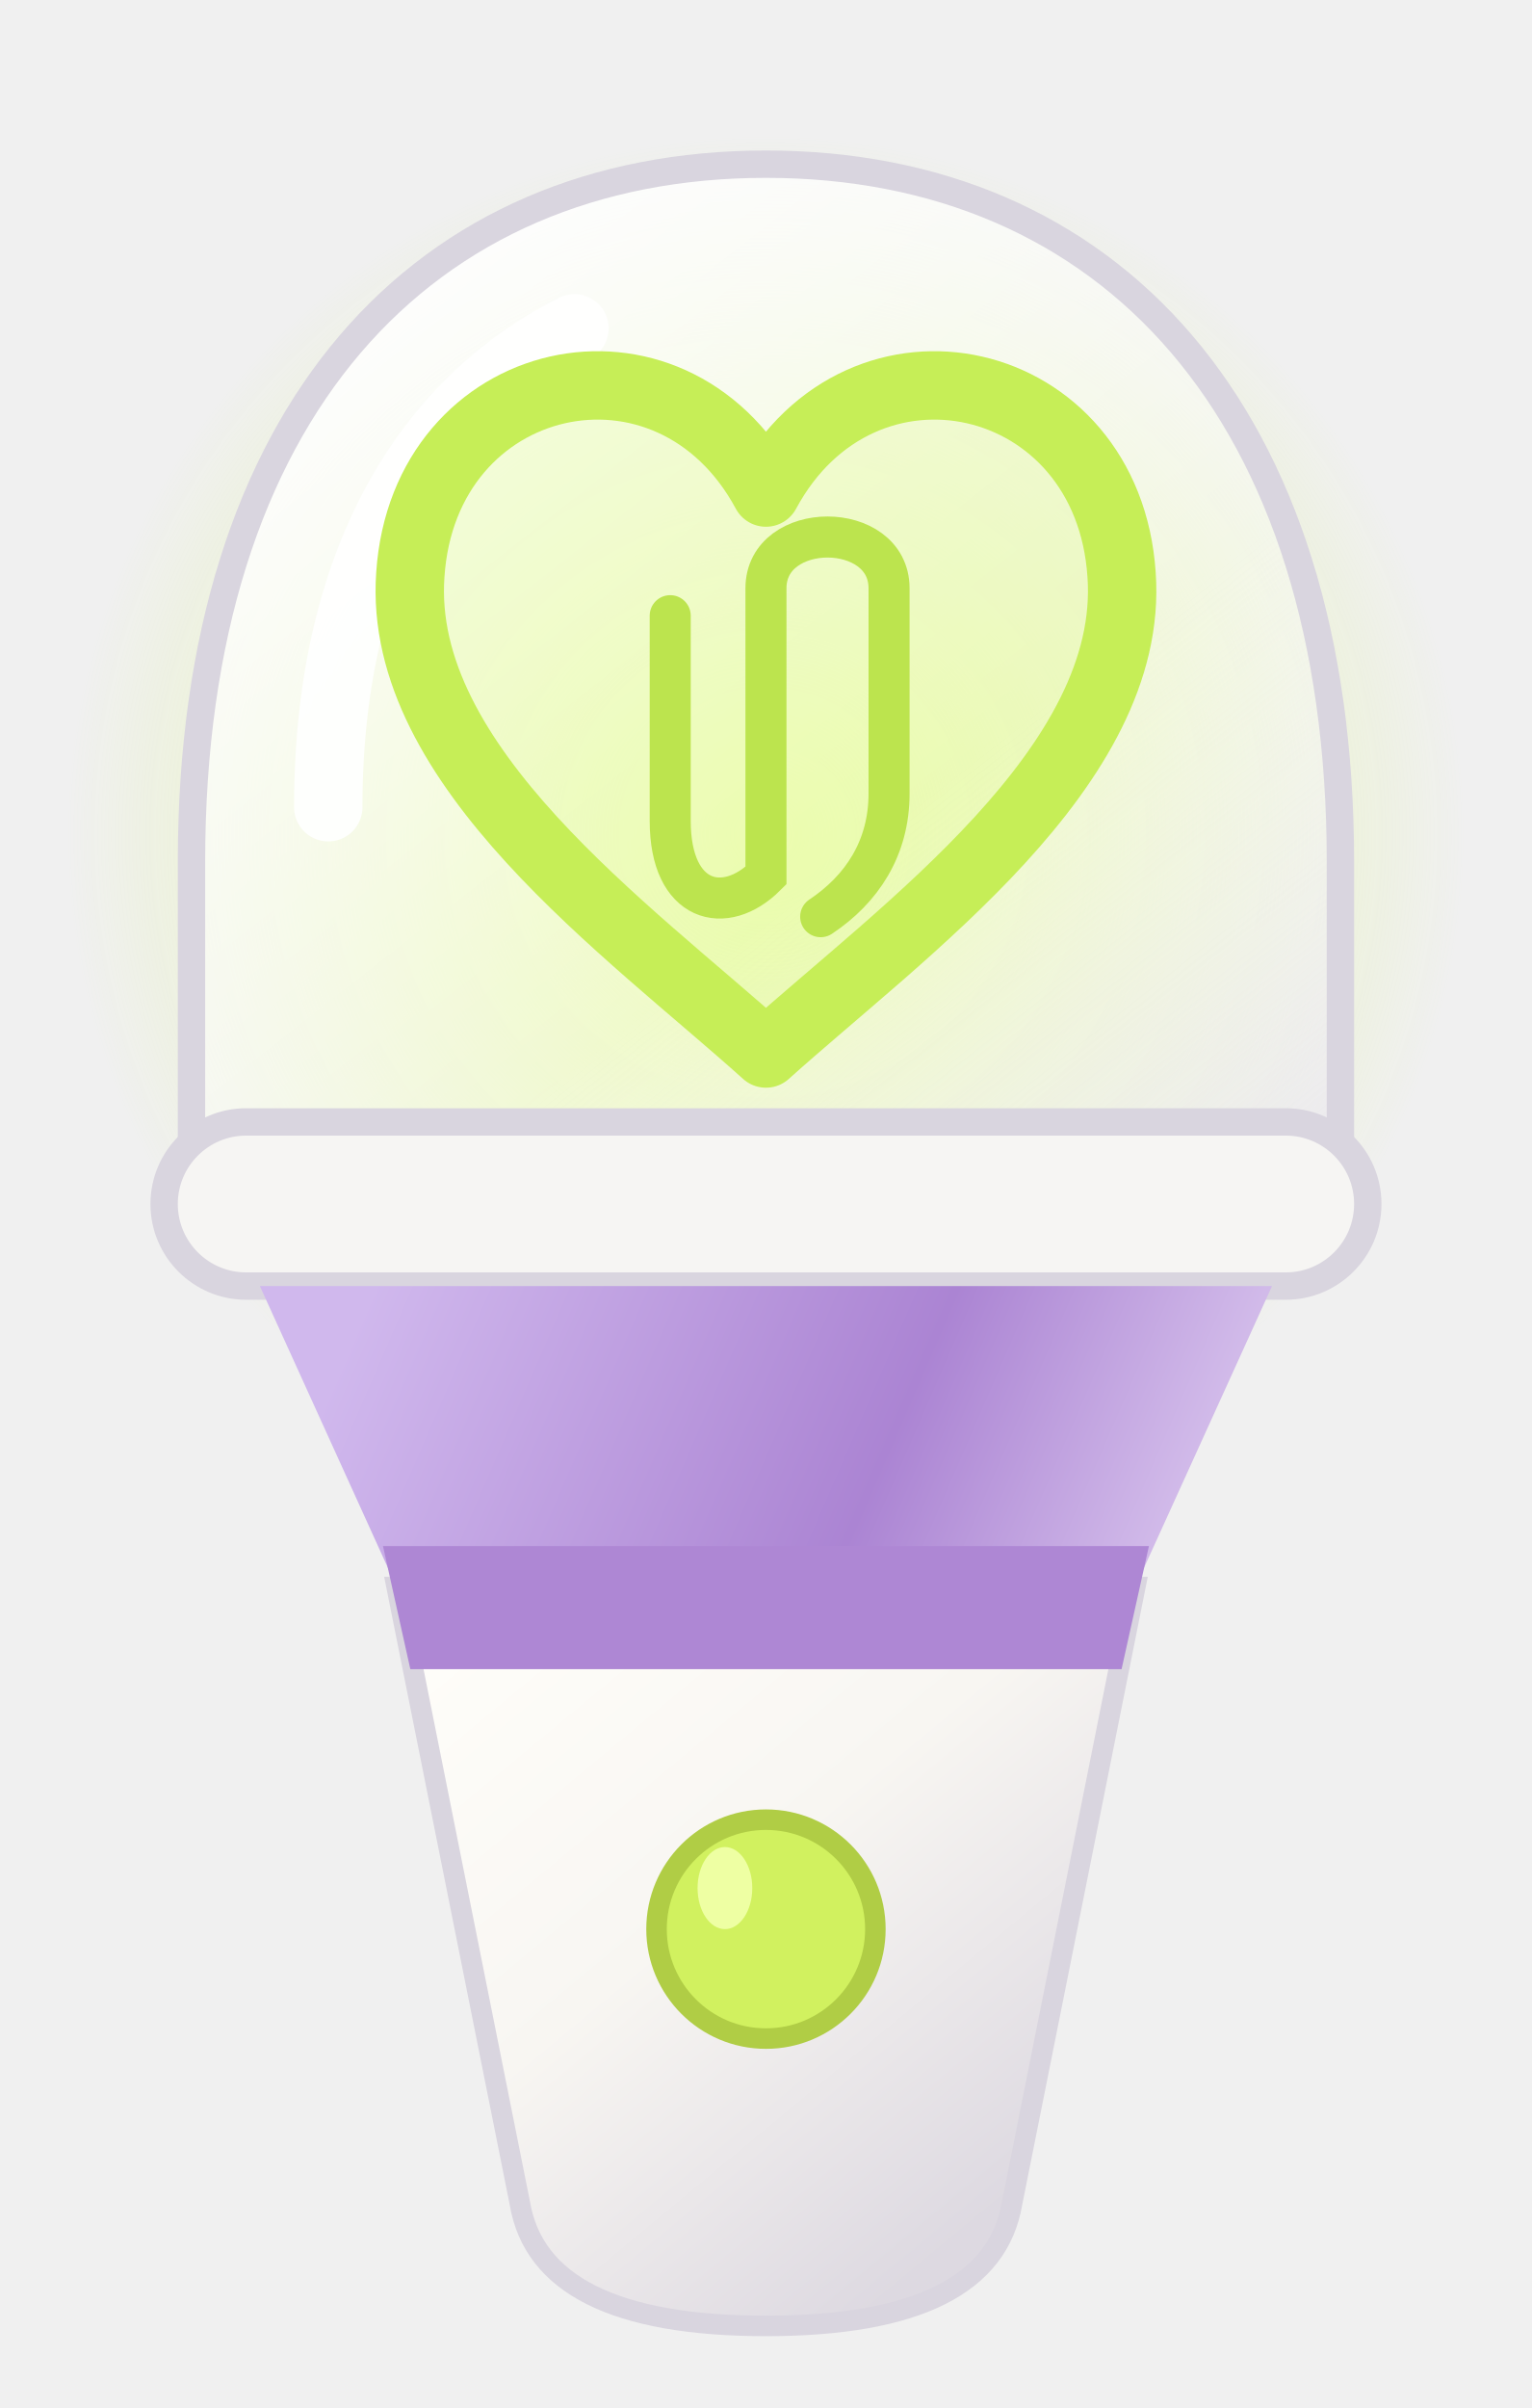
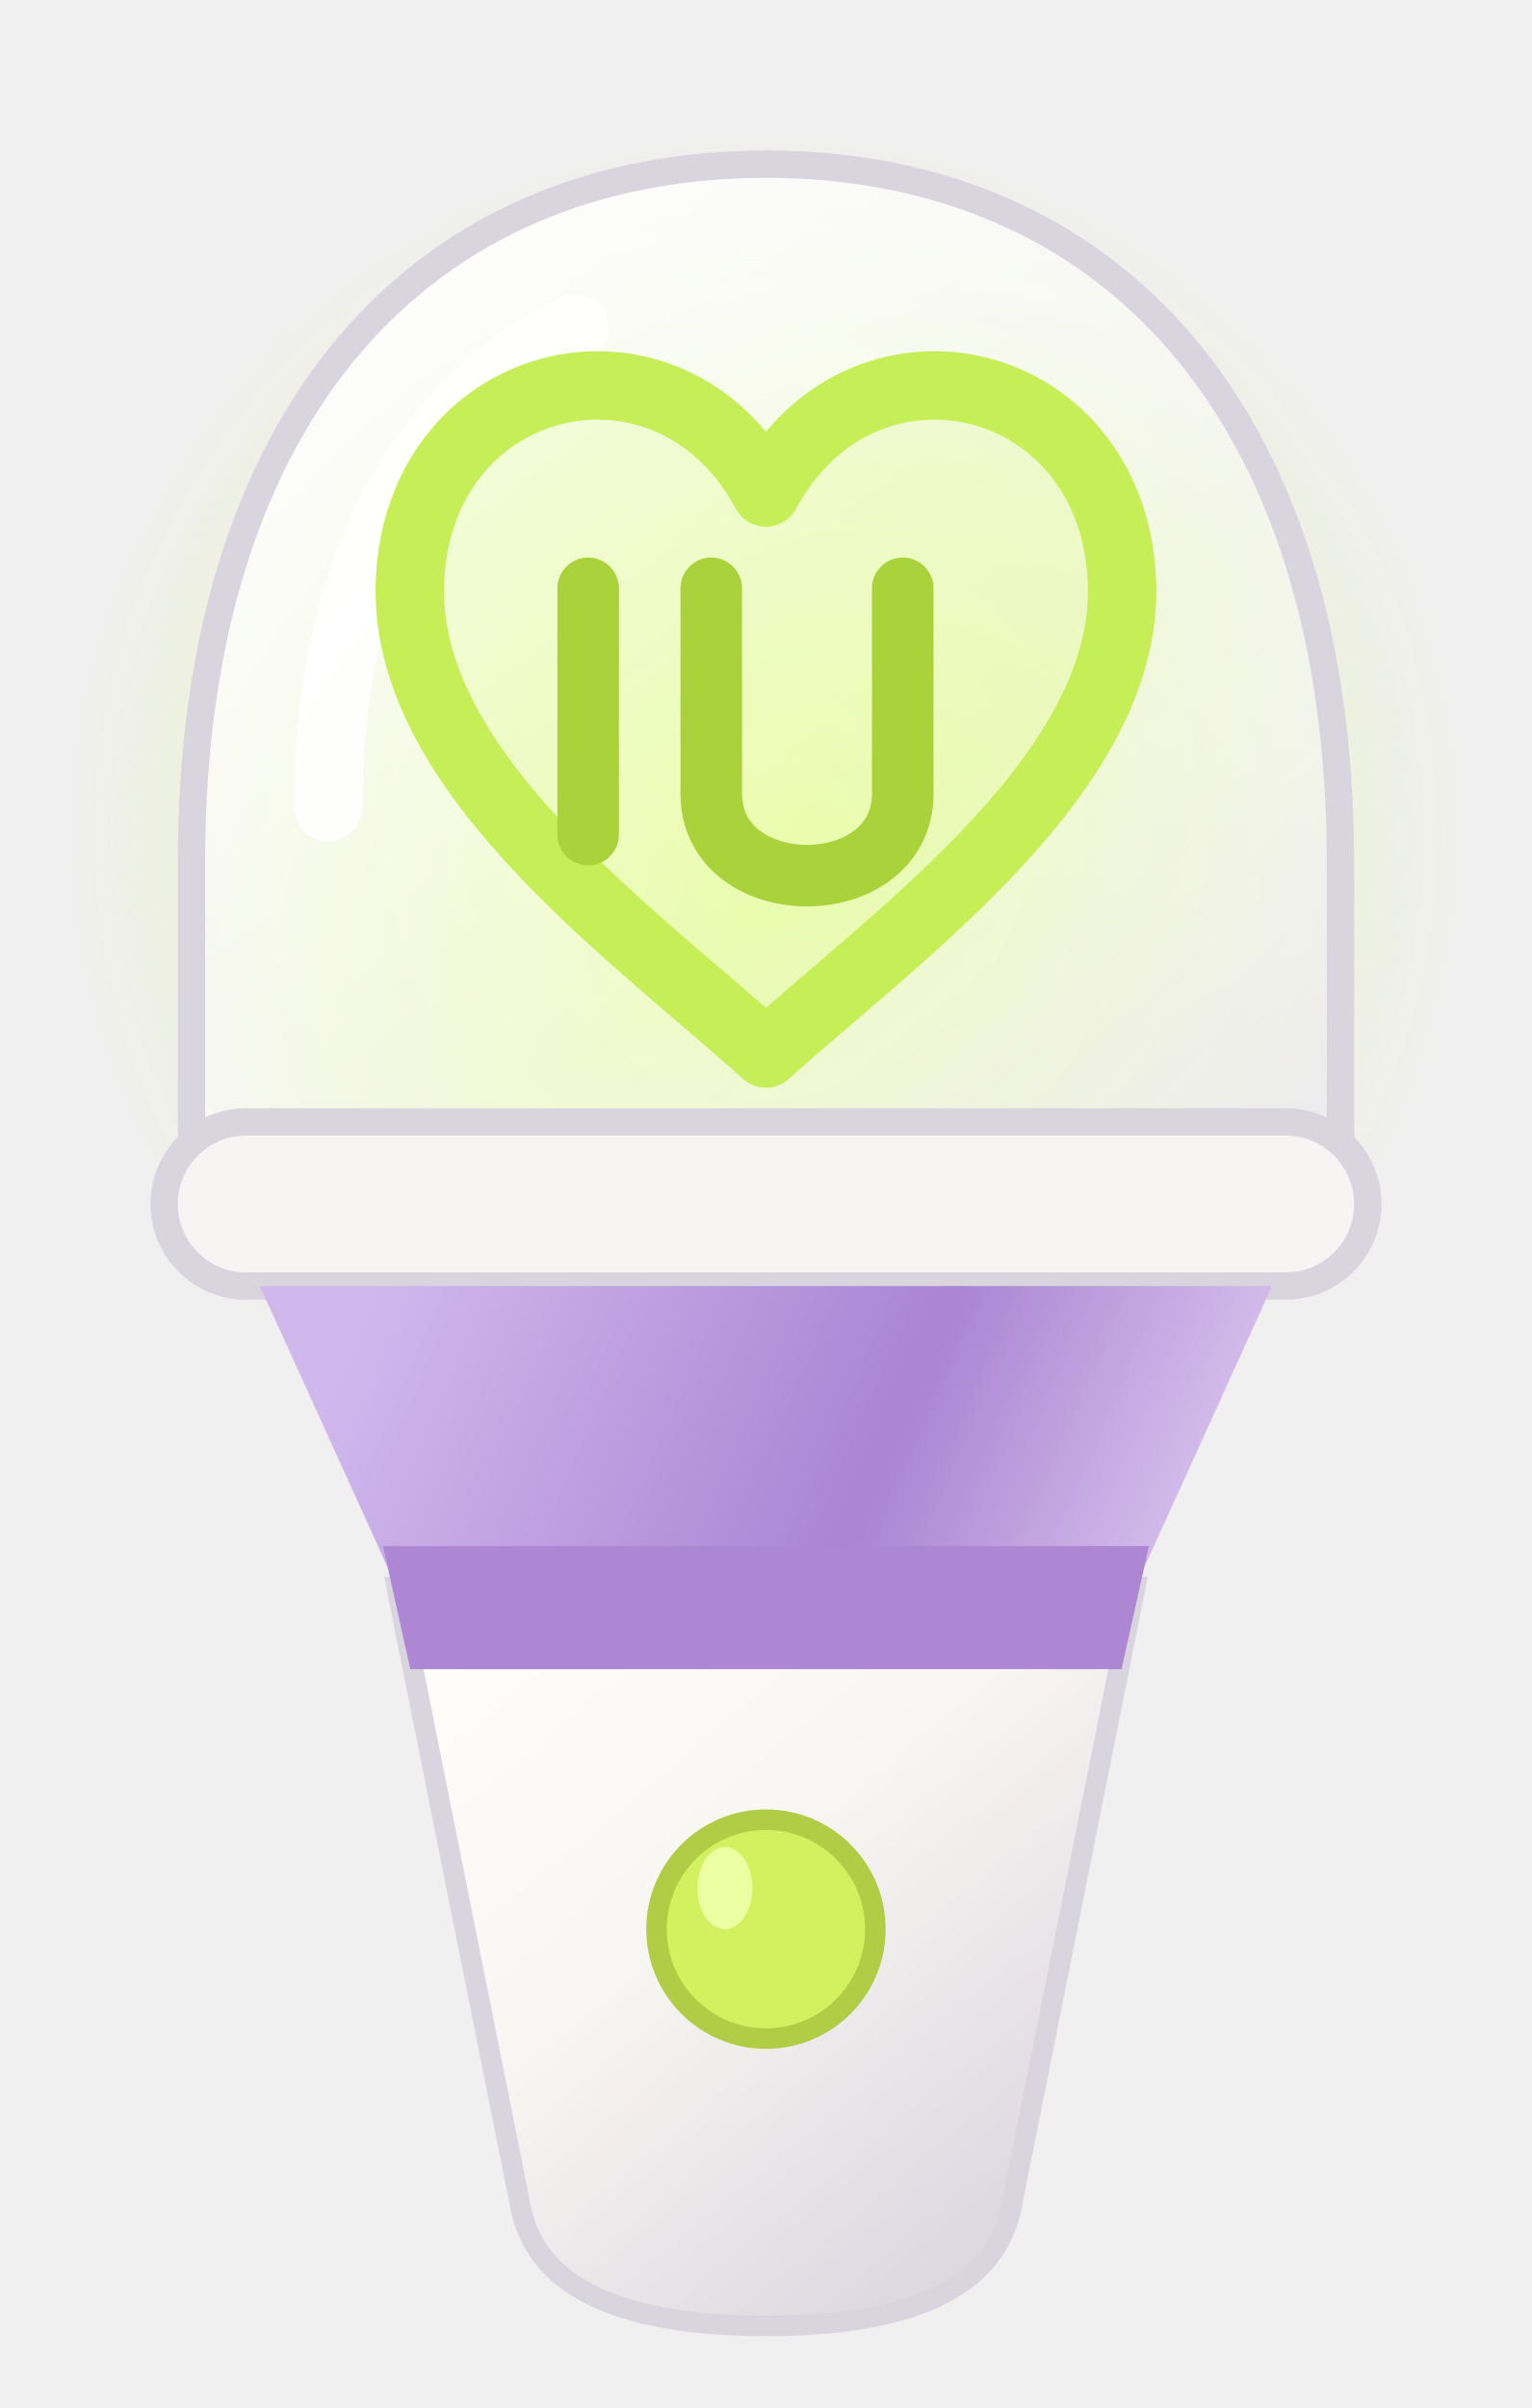
<svg xmlns="http://www.w3.org/2000/svg" width="112" height="176" viewBox="0 0 112 176" fill="none">
  <defs>
    <linearGradient id="glass" x1="24" y1="14" x2="93" y2="102" gradientUnits="userSpaceOnUse">
      <stop stop-color="white" stop-opacity=".97" />
      <stop offset=".55" stop-color="#fff" stop-opacity=".35" />
      <stop offset="1" stop-color="#e5e1ed" stop-opacity=".85" />
    </linearGradient>
    <linearGradient id="handle" x1="38" y1="111" x2="77" y2="158" gradientUnits="userSpaceOnUse">
      <stop stop-color="#fffefa" />
      <stop offset=".5" stop-color="#f8f6f2" />
      <stop offset="1" stop-color="#ddd9e1" />
    </linearGradient>
    <linearGradient id="band" x1="26" y1="97" x2="86" y2="123" gradientUnits="userSpaceOnUse">
      <stop stop-color="#d0b8ed" />
      <stop offset=".6" stop-color="#ab84d3" />
      <stop offset="1" stop-color="#dbc8ef" />
    </linearGradient>
    <radialGradient id="glow">
      <stop stop-color="#e5ff83" stop-opacity=".8" />
      <stop offset="1" stop-color="#d9fa65" stop-opacity="0" />
    </radialGradient>
  </defs>
  <circle cx="56" cy="61" r="51" fill="url(#glow)" />
  <path d="M14 86V63C14 30 31 12 56 12s42 18 42 51v23H14Z" fill="url(#glass)" stroke="#d9d5df" stroke-width="2" />
  <path d="M24 59c0-19 8-30 18-35" stroke="white" stroke-width="5" stroke-linecap="round" opacity=".9" />
  <path d="M56 77C46 68 29 56 30 42c1-15 19-19 26-6 7-13 25-9 26 6 1 14-16 26-26 35Z" fill="#d8fa6d" fill-opacity=".2" stroke="#c6ee57" stroke-width="5" stroke-linejoin="round" />
-   <path d="M49 45v15c0 6 4 7 7 4V43c0-5 9-5 9 0v15c0 4-2 7-5 9" stroke="#bce44e" stroke-width="3" stroke-linecap="round" />
+   <path d="M43 43v18M52 43v15c0 8 14 8 14 0V43" stroke="#aad33b" stroke-width="4.5" stroke-linecap="round" stroke-linejoin="round" />
  <rect x="12" y="82" width="88" height="12" rx="6" fill="#f6f5f3" stroke="#d9d5df" stroke-width="2" />
  <path d="M19 94h74l-10 22H29L19 94Z" fill="url(#band)" />
  <path d="M29 116h54l-9 45c-1 6-7 9-18 9s-17-3-18-9l-9-45Z" fill="url(#handle)" stroke="#d9d5df" stroke-width="1.5" />
  <path d="M28 113h56l-2 9H30l-2-9Z" fill="#ae87d4" />
  <circle cx="56" cy="141" r="8" fill="#d1f15f" stroke="#b0cd45" stroke-width="1.5" />
  <ellipse cx="53" cy="138" rx="2" ry="3" fill="#eeffa3" />
</svg>
